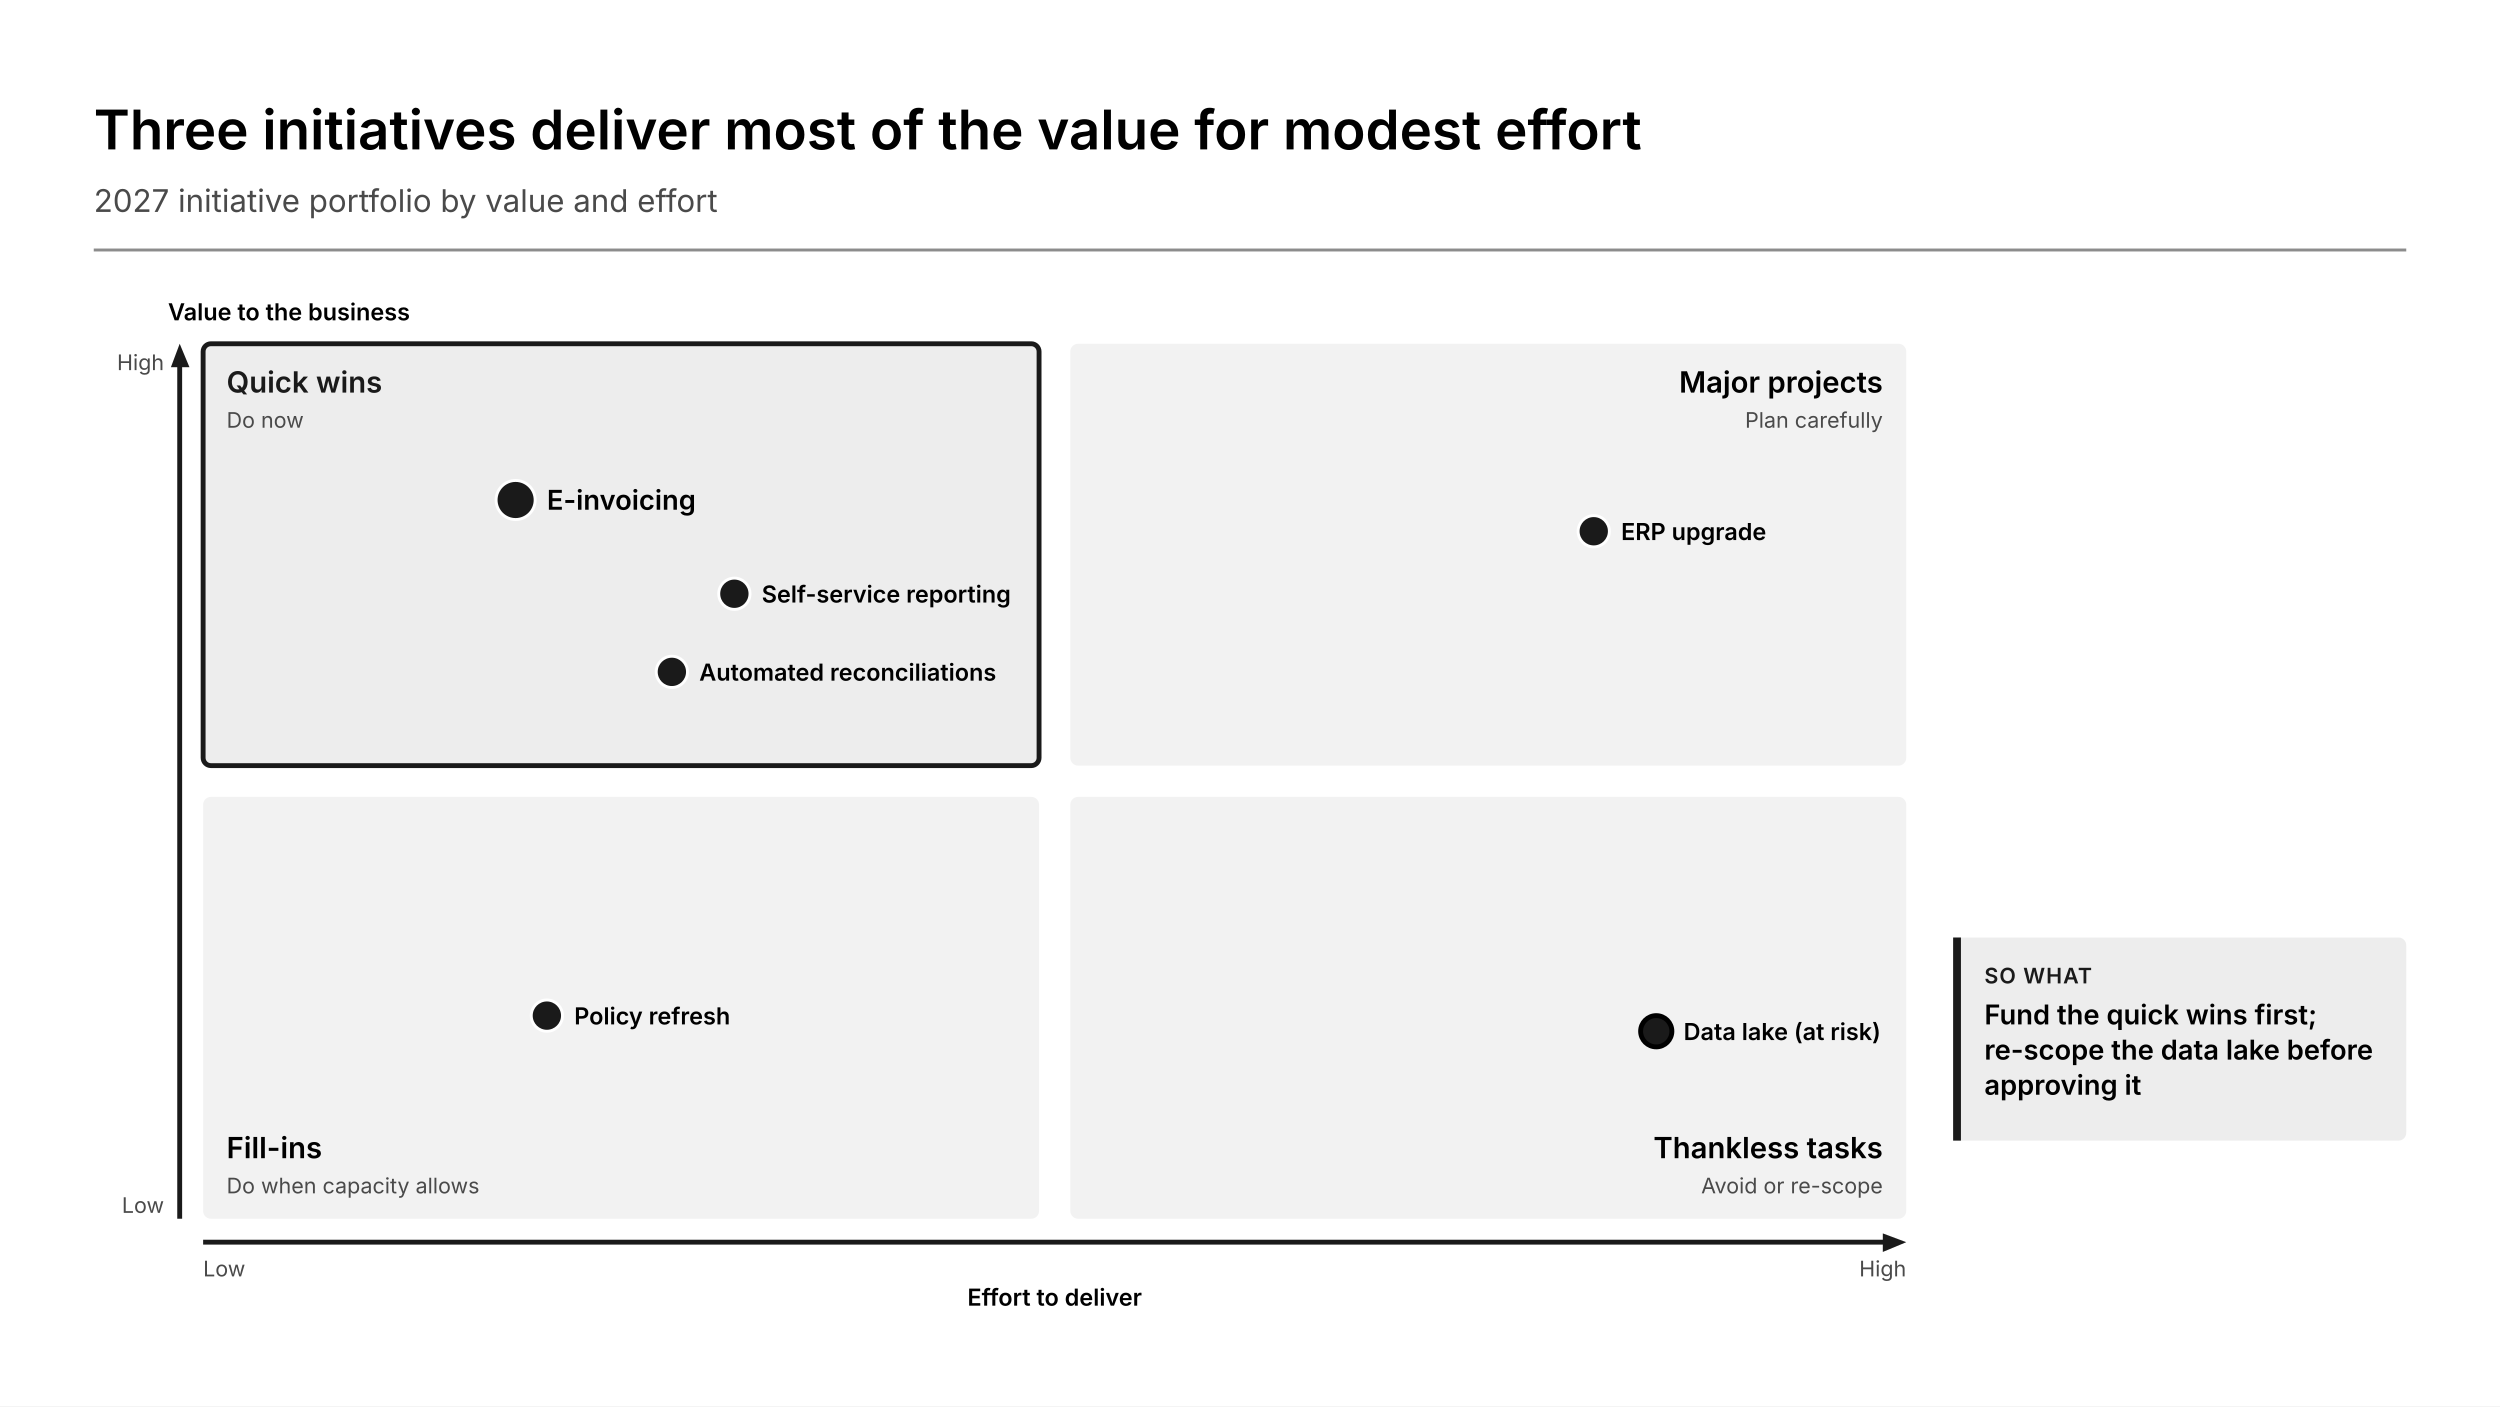
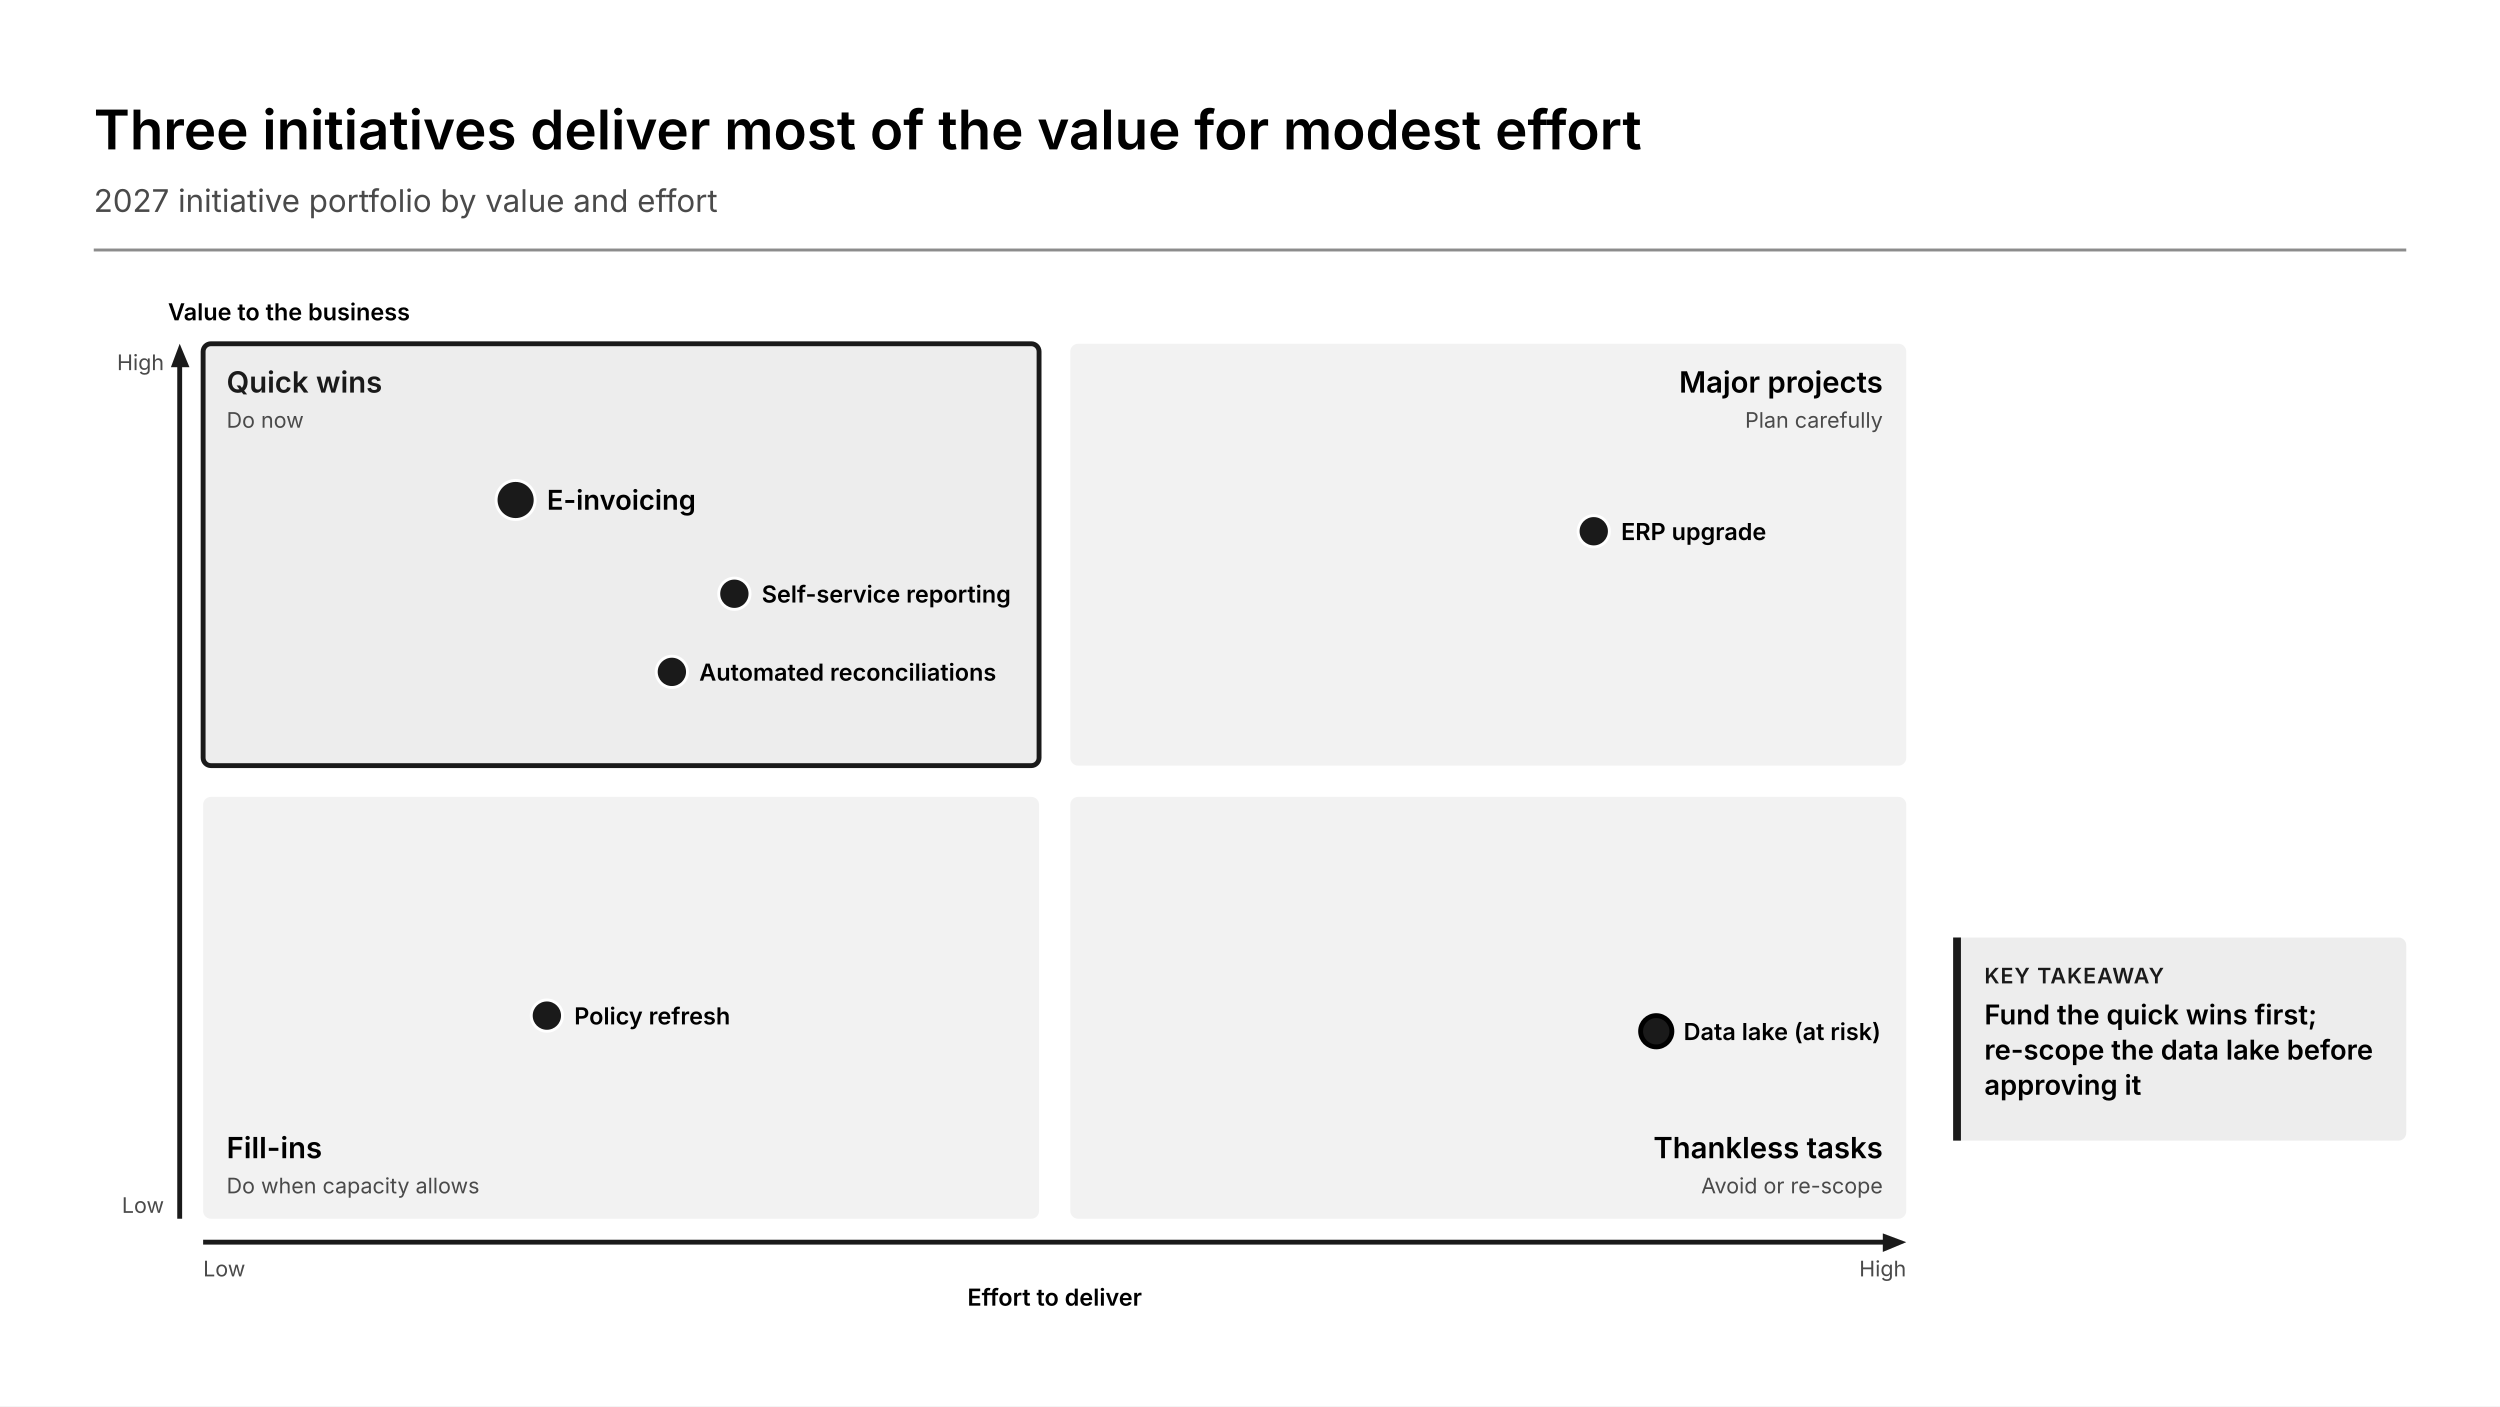
<svg xmlns="http://www.w3.org/2000/svg" width="1280" height="720" viewBox="0 0 1280 720" role="img" aria-labelledby="ds-svg-title ds-svg-desc" data-generator="diagram-studio 1.0.0" data-type="matrix-2x2" data-theme="print" data-altitude="executive">
  <rect id="ds-background" data-role="background" width="1280" height="720" fill="#FFFFFF" />
  <text id="ds-title" data-role="title" font-family="Inter, 'Helvetica Neue', Arial, sans-serif" font-size="28" font-weight="600" fill="#000000">
    <tspan x="48" y="76.5">Three initiatives deliver most of the value for modest effort</tspan>
  </text>
  <text id="ds-subtitle" data-role="subtitle" font-family="Inter, 'Helvetica Neue', Arial, sans-serif" font-size="16" font-weight="400" fill="#4A4A4A">
    <tspan x="48" y="108.5">2027 initiative portfolio by value and effort</tspan>
  </text>
  <path id="ds-header-rule" data-role="decoration" d="M48 128L1232 128" fill="none" stroke="#8C8C8C" stroke-width="1.5" stroke-linecap="butt" stroke-linejoin="round" />
  <path id="quadrant-top-left" data-role="group" data-emphasis="accent" d="M108 176H528A4 4 0 0 1 532 180V388A4 4 0 0 1 528 392H108A4 4 0 0 1 104 388V180A4 4 0 0 1 108 176Z" fill="#EDEDED" stroke="#1A1A1A" stroke-width="2.5" stroke-linejoin="round" />
  <text id="quadrant-top-left--label" data-role="header" font-family="Inter, 'Helvetica Neue', Arial, sans-serif" font-size="15" font-weight="600" fill="#1A1A1A">
    <tspan x="116" y="201">Quick wins</tspan>
  </text>
  <text id="quadrant-top-left--description" data-role="header" font-family="Inter, 'Helvetica Neue', Arial, sans-serif" font-size="11" font-weight="400" fill="#4A4A4A">
    <tspan x="116" y="219">Do now</tspan>
  </text>
  <path id="quadrant-top-right" data-role="group" d="M552 176H972A4 4 0 0 1 976 180V388A4 4 0 0 1 972 392H552A4 4 0 0 1 548 388V180A4 4 0 0 1 552 176Z" fill="#F2F2F2" />
  <text id="quadrant-top-right--label" data-role="header" font-family="Inter, 'Helvetica Neue', Arial, sans-serif" font-size="15" font-weight="600" fill="#000000" text-anchor="end">
    <tspan x="964" y="201">Major projects</tspan>
  </text>
  <text id="quadrant-top-right--description" data-role="header" font-family="Inter, 'Helvetica Neue', Arial, sans-serif" font-size="11" font-weight="400" fill="#4A4A4A" text-anchor="end">
    <tspan x="964" y="219">Plan carefully</tspan>
  </text>
  <path id="quadrant-bottom-left" data-role="group" d="M108 408H528A4 4 0 0 1 532 412V620A4 4 0 0 1 528 624H108A4 4 0 0 1 104 620V412A4 4 0 0 1 108 408Z" fill="#F2F2F2" />
  <text id="quadrant-bottom-left--label" data-role="header" font-family="Inter, 'Helvetica Neue', Arial, sans-serif" font-size="15" font-weight="600" fill="#000000">
    <tspan x="116" y="593">Fill-ins</tspan>
  </text>
  <text id="quadrant-bottom-left--description" data-role="header" font-family="Inter, 'Helvetica Neue', Arial, sans-serif" font-size="11" font-weight="400" fill="#4A4A4A">
    <tspan x="116" y="611">Do when capacity allows</tspan>
  </text>
  <path id="quadrant-bottom-right" data-role="group" d="M552 408H972A4 4 0 0 1 976 412V620A4 4 0 0 1 972 624H552A4 4 0 0 1 548 620V412A4 4 0 0 1 552 408Z" fill="#F2F2F2" />
  <text id="quadrant-bottom-right--label" data-role="header" font-family="Inter, 'Helvetica Neue', Arial, sans-serif" font-size="15" font-weight="600" fill="#000000" text-anchor="end">
    <tspan x="964" y="593">Thankless tasks</tspan>
  </text>
  <text id="quadrant-bottom-right--description" data-role="header" font-family="Inter, 'Helvetica Neue', Arial, sans-serif" font-size="11" font-weight="400" fill="#4A4A4A" text-anchor="end">
    <tspan x="964" y="611">Avoid or re-scope</tspan>
  </text>
  <g id="ds-axis-y" data-role="axis">
    <path d="M92 624L92 187" fill="none" stroke="#1A1A1A" stroke-width="2.5" stroke-linecap="butt" stroke-linejoin="round" />
    <path d="M92 176L97 188L87.5 188Z" fill="#1A1A1A" />
  </g>
  <g id="ds-axis-x" data-role="axis">
    <path d="M104 636L965 636" fill="none" stroke="#1A1A1A" stroke-width="2.5" stroke-linecap="butt" stroke-linejoin="round" />
    <path d="M976 636L964 641L964 631.5Z" fill="#1A1A1A" />
  </g>
  <text id="ds-axis-y-high" data-role="axis" font-family="Inter, 'Helvetica Neue', Arial, sans-serif" font-size="11" font-weight="400" fill="#4A4A4A" text-anchor="end">
    <tspan x="84" y="189.5">High</tspan>
  </text>
  <text id="ds-axis-y-low" data-role="axis" font-family="Inter, 'Helvetica Neue', Arial, sans-serif" font-size="11" font-weight="400" fill="#4A4A4A" text-anchor="end">
    <tspan x="84" y="621">Low</tspan>
  </text>
  <text id="ds-axis-x-low" data-role="axis" font-family="Inter, 'Helvetica Neue', Arial, sans-serif" font-size="11" font-weight="400" fill="#4A4A4A">
    <tspan x="104" y="653.5">Low</tspan>
  </text>
  <text id="ds-axis-x-high" data-role="axis" font-family="Inter, 'Helvetica Neue', Arial, sans-serif" font-size="11" font-weight="400" fill="#4A4A4A" text-anchor="end">
    <tspan x="976" y="653.5">High</tspan>
  </text>
  <text id="ds-axis-x-title" data-role="axis" font-family="Inter, 'Helvetica Neue', Arial, sans-serif" font-size="12" font-weight="600" fill="#000000" text-anchor="middle">
    <tspan x="540" y="668.5">Effort to deliver</tspan>
  </text>
  <text id="ds-axis-y-title" data-role="axis" font-family="Inter, 'Helvetica Neue', Arial, sans-serif" font-size="12" font-weight="600" fill="#000000">
    <tspan x="86" y="164">Value to the business</tspan>
  </text>
  <path id="e-invoicing" data-role="marker" data-node="e-invoicing" data-emphasis="accent" d="M254 256A10 10 0 1 1 274 256A10 10 0 1 1 254 256Z" fill="#1A1A1A" stroke="#FFFFFF" stroke-width="1.5" stroke-linejoin="round" />
  <text id="e-invoicing--label" data-role="label" font-family="Inter, 'Helvetica Neue', Arial, sans-serif" font-size="14" font-weight="600" fill="#000000">
    <tspan x="280" y="261">E-invoicing</tspan>
  </text>
  <path id="self-service" data-role="marker" data-node="self-service" d="M368 304A8 8 0 1 1 384 304A8 8 0 1 1 368 304Z" fill="#1A1A1A" stroke="#FFFFFF" stroke-width="1.5" stroke-linejoin="round" />
  <text id="self-service--label" data-role="label" font-family="Inter, 'Helvetica Neue', Arial, sans-serif" font-size="12" font-weight="600" fill="#000000">
    <tspan x="390" y="308.5">Self-service reporting</tspan>
  </text>
  <path id="auto-recs" data-role="marker" data-node="auto-recs" d="M336 344A8 8 0 1 1 352 344A8 8 0 1 1 336 344Z" fill="#1A1A1A" stroke="#FFFFFF" stroke-width="1.5" stroke-linejoin="round" />
  <text id="auto-recs--label" data-role="label" font-family="Inter, 'Helvetica Neue', Arial, sans-serif" font-size="12" font-weight="600" fill="#000000">
    <tspan x="358" y="348.5">Automated reconciliations</tspan>
  </text>
  <path id="erp" data-role="marker" data-node="erp" d="M808 272A8 8 0 1 1 824 272A8 8 0 1 1 808 272Z" fill="#1A1A1A" stroke="#FFFFFF" stroke-width="1.5" stroke-linejoin="round" />
  <text id="erp--label" data-role="label" font-family="Inter, 'Helvetica Neue', Arial, sans-serif" font-size="12" font-weight="600" fill="#000000">
    <tspan x="830" y="276.5">ERP upgrade</tspan>
  </text>
  <path id="data-lake" data-role="marker" data-node="data-lake" data-status="at-risk" d="M840 528A8 8 0 1 1 856 528A8 8 0 1 1 840 528Z" fill="#1A1A1A" stroke="#000000" stroke-width="2.5" stroke-linejoin="round" />
  <text id="data-lake--label" data-role="label" font-family="Inter, 'Helvetica Neue', Arial, sans-serif" font-size="12" font-weight="600" fill="#000000">
    <tspan x="862" y="532.5">Data lake (at risk)</tspan>
  </text>
  <path id="policy" data-role="marker" data-node="policy" d="M272 520A8 8 0 1 1 288 520A8 8 0 1 1 272 520Z" fill="#1A1A1A" stroke="#FFFFFF" stroke-width="1.5" stroke-linejoin="round" />
  <text id="policy--label" data-role="label" font-family="Inter, 'Helvetica Neue', Arial, sans-serif" font-size="12" font-weight="600" fill="#000000">
    <tspan x="294" y="524.5">Policy refresh</tspan>
  </text>
  <path id="ds-callout" data-role="callout" d="M1004 480H1228A4 4 0 0 1 1232 484V580A4 4 0 0 1 1228 584H1004A4 4 0 0 1 1000 580V484A4 4 0 0 1 1004 480Z" fill="#EDEDED" />
  <path id="ds-callout-bar" data-role="decoration" d="M1000 480H1004V584H1000Z" fill="#1A1A1A" />
  <text id="ds-callout-heading" data-role="label" font-family="Inter, 'Helvetica Neue', Arial, sans-serif" font-size="11" font-weight="600" fill="#1A1A1A" letter-spacing="0.5">
-     <tspan x="1016" y="503.5">SO WHAT</tspan>
+     <tspan x="1016" y="503.5">KEY TAKEAWAY</tspan>
  </text>
  <text id="ds-callout-text" data-role="label" font-family="Inter, 'Helvetica Neue', Arial, sans-serif" font-size="14" font-weight="600" fill="#000000">
    <tspan x="1016" y="524.5">Fund the quick wins first;</tspan>
    <tspan x="1016" y="542.5">re-scope the data lake before</tspan>
    <tspan x="1016" y="560.5">approving it</tspan>
  </text>
</svg>
